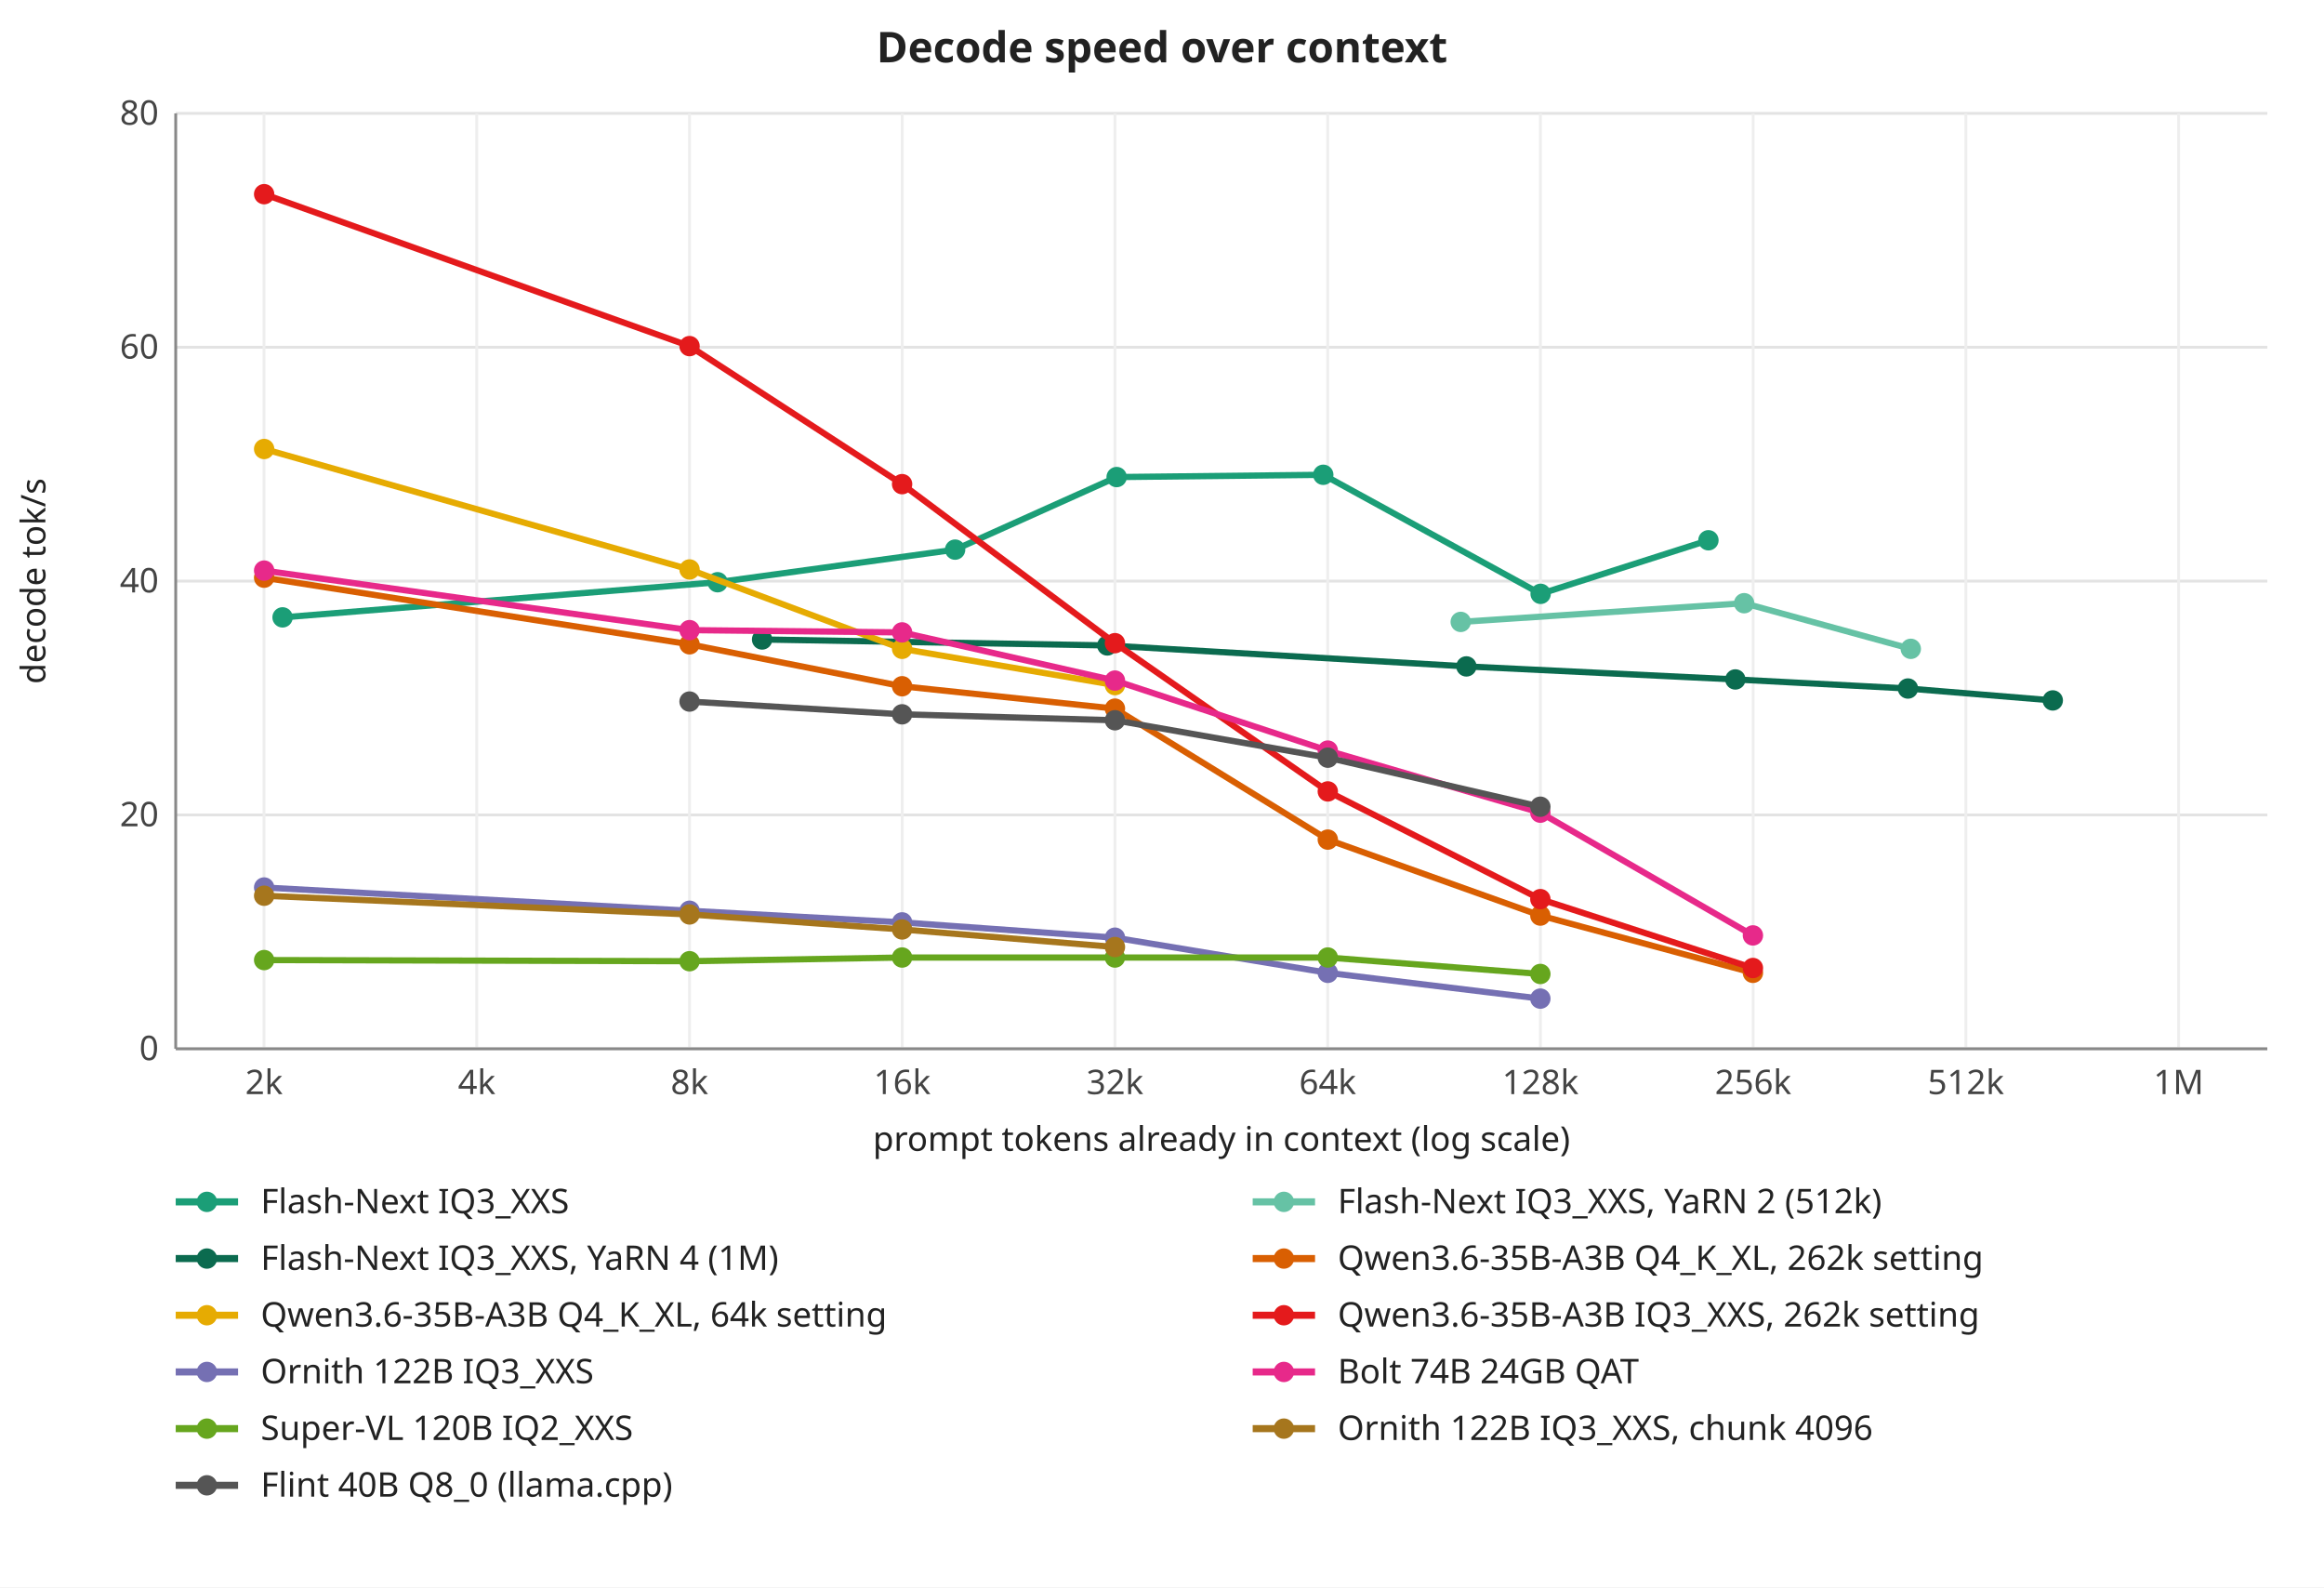
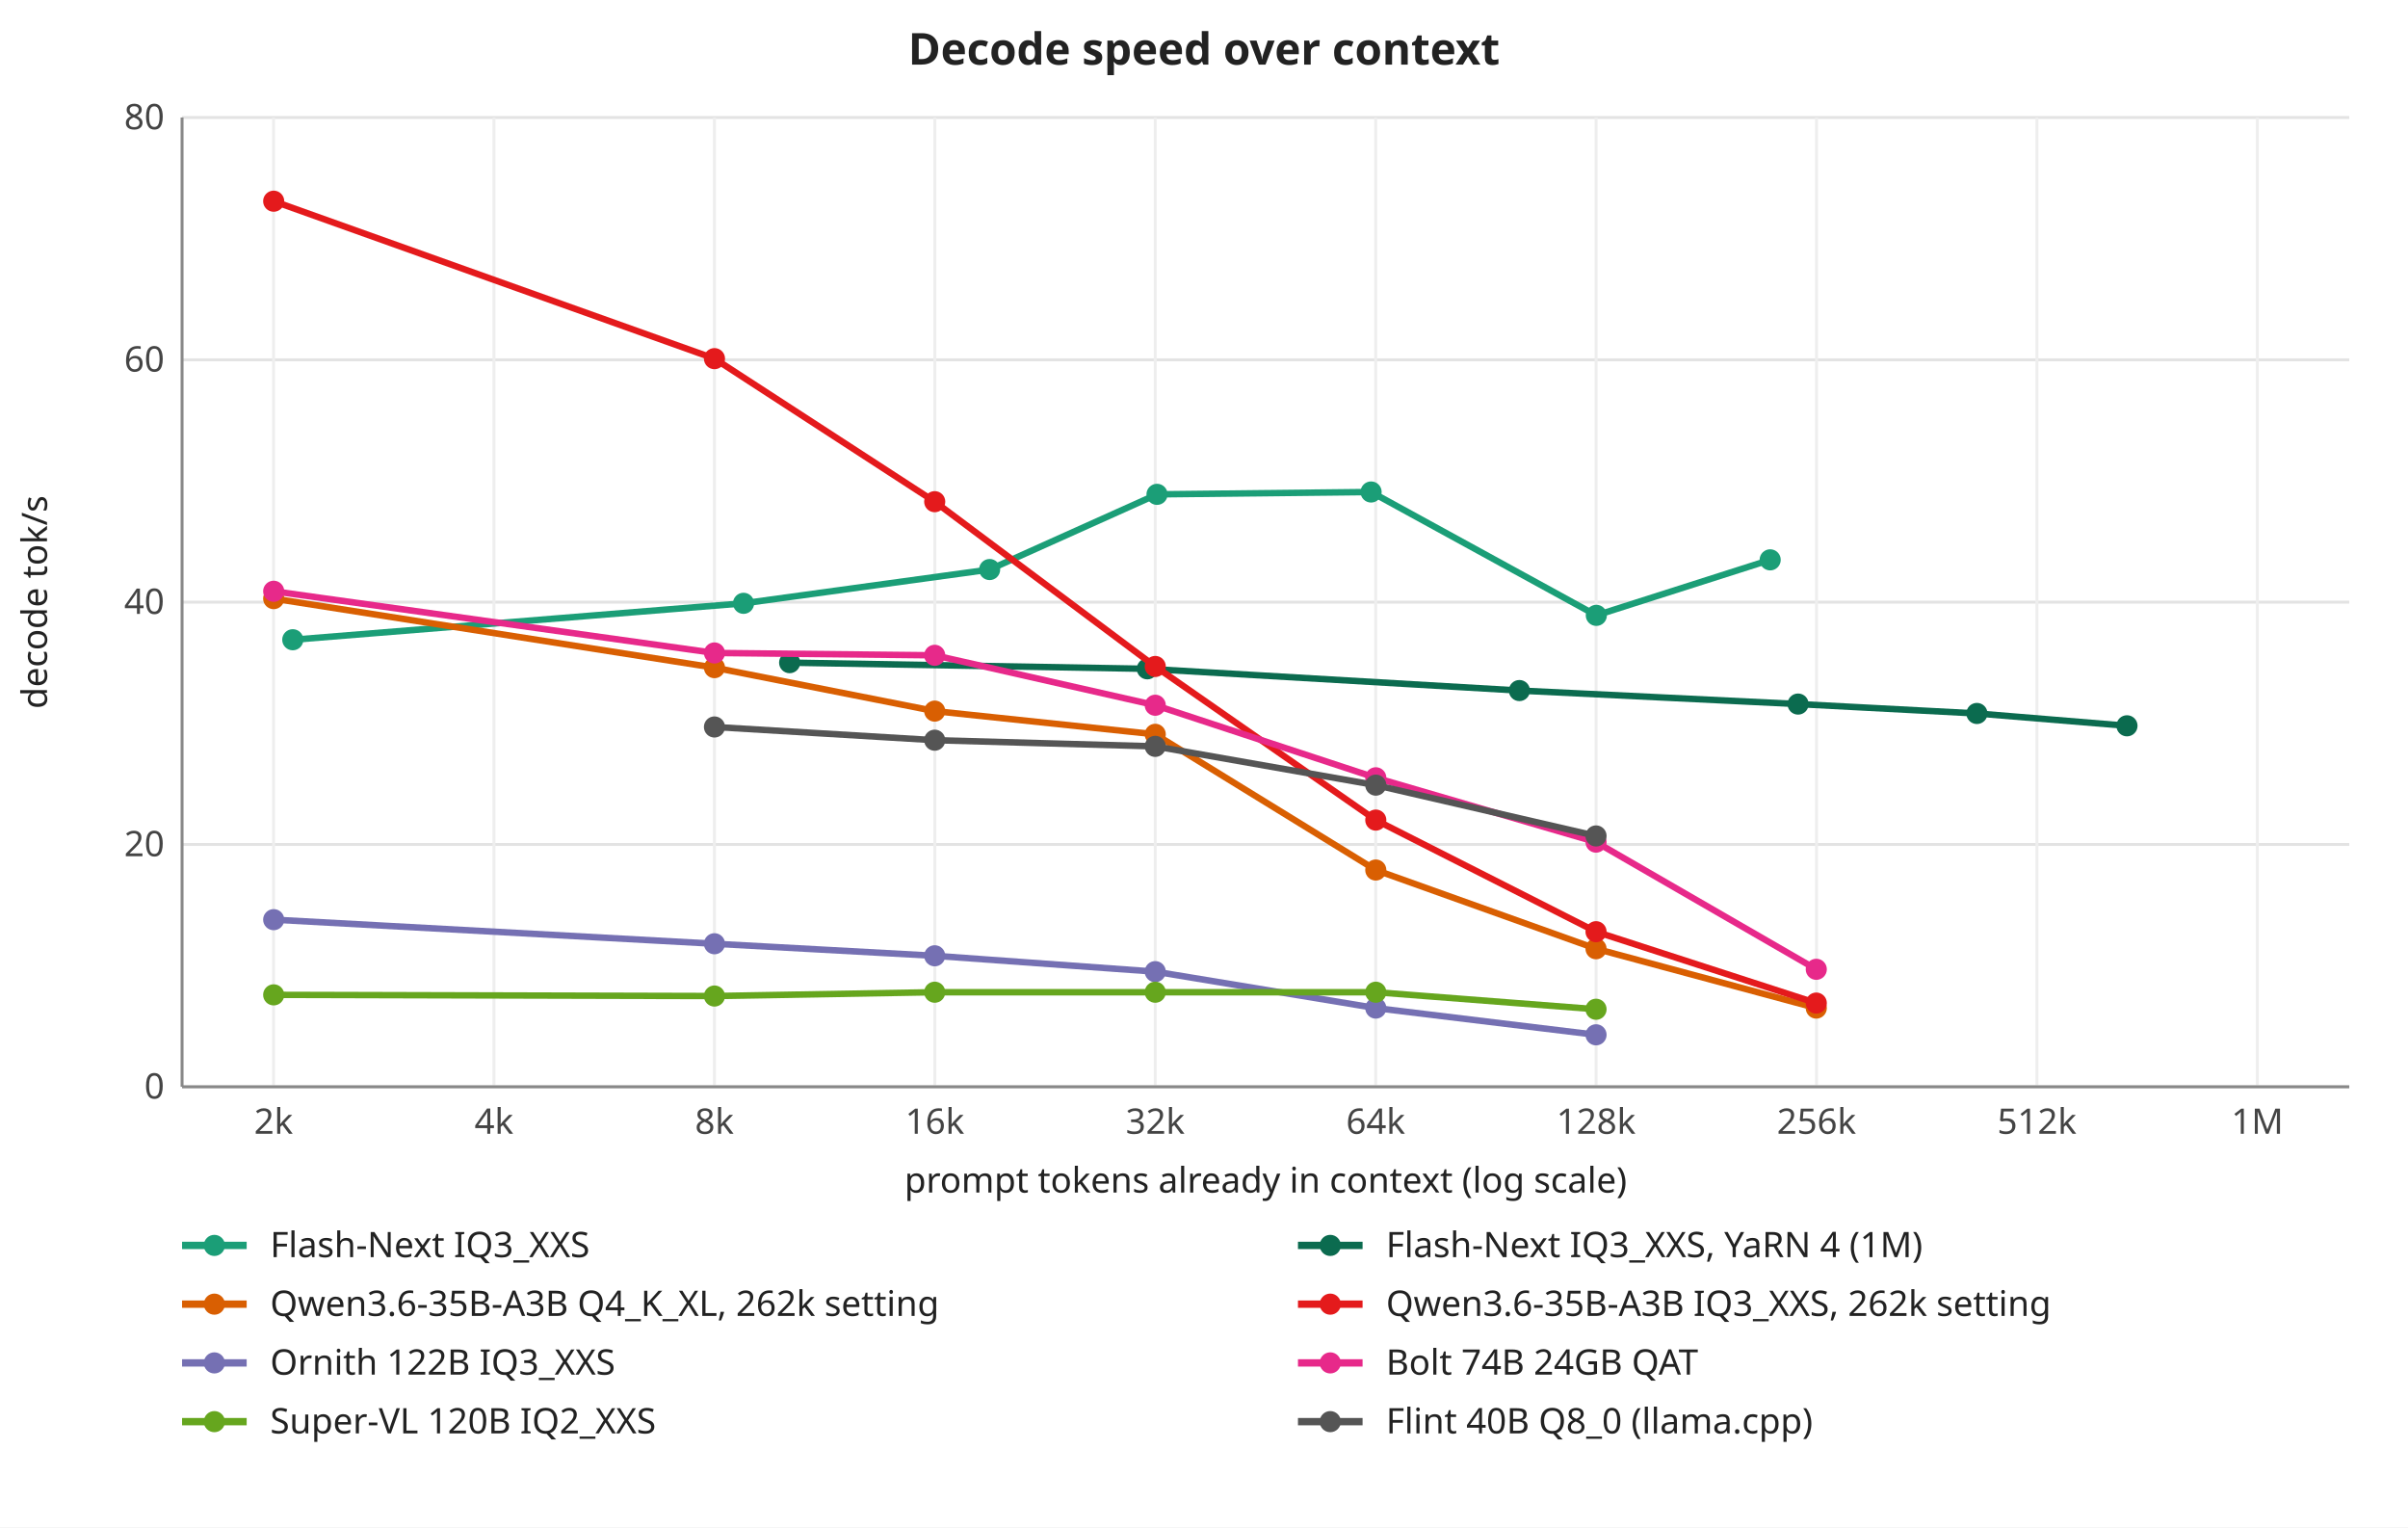
- <svg xmlns="http://www.w3.org/2000/svg" viewBox="0 0 820 560" font-family="sans-serif" font-size="12">
-   <rect width="820" height="560" fill="#ffffff" />
+ <svg xmlns="http://www.w3.org/2000/svg" viewBox="0 0 820 520" font-family="sans-serif" font-size="12">
+   <rect width="820" height="520" fill="#ffffff" />
  <text x="410.0" y="22" text-anchor="middle" font-size="15" font-weight="bold" fill="#222">Decode speed over context</text>
  <line x1="62" x2="800" y1="370.0" y2="370.0" stroke="#e3e3e3" />
  <text x="56" y="374.0" text-anchor="end" fill="#444">0</text>
  <line x1="62" x2="800" y1="287.5" y2="287.5" stroke="#e3e3e3" />
  <text x="56" y="291.5" text-anchor="end" fill="#444">20</text>
  <line x1="62" x2="800" y1="205.0" y2="205.0" stroke="#e3e3e3" />
  <text x="56" y="209.0" text-anchor="end" fill="#444">40</text>
  <line x1="62" x2="800" y1="122.5" y2="122.5" stroke="#e3e3e3" />
  <text x="56" y="126.5" text-anchor="end" fill="#444">60</text>
  <line x1="62" x2="800" y1="40.0" y2="40.0" stroke="#e3e3e3" />
  <text x="56" y="44.0" text-anchor="end" fill="#444">80</text>
  <line x1="93.153" x2="93.153" y1="40" y2="370" stroke="#eee" />
  <text x="93.153" y="386" text-anchor="middle" fill="#444">2k</text>
  <line x1="168.214" x2="168.214" y1="40" y2="370" stroke="#eee" />
  <text x="168.214" y="386" text-anchor="middle" fill="#444">4k</text>
  <line x1="243.275" x2="243.275" y1="40" y2="370" stroke="#eee" />
  <text x="243.275" y="386" text-anchor="middle" fill="#444">8k</text>
  <line x1="318.335" x2="318.335" y1="40" y2="370" stroke="#eee" />
  <text x="318.335" y="386" text-anchor="middle" fill="#444">16k</text>
  <line x1="393.396" x2="393.396" y1="40" y2="370" stroke="#eee" />
  <text x="393.396" y="386" text-anchor="middle" fill="#444">32k</text>
  <line x1="468.457" x2="468.457" y1="40" y2="370" stroke="#eee" />
  <text x="468.457" y="386" text-anchor="middle" fill="#444">64k</text>
  <line x1="543.518" x2="543.518" y1="40" y2="370" stroke="#eee" />
  <text x="543.518" y="386" text-anchor="middle" fill="#444">128k</text>
  <line x1="618.578" x2="618.578" y1="40" y2="370" stroke="#eee" />
  <text x="618.578" y="386" text-anchor="middle" fill="#444">256k</text>
  <line x1="693.639" x2="693.639" y1="40" y2="370" stroke="#eee" />
  <text x="693.639" y="386" text-anchor="middle" fill="#444">512k</text>
  <line x1="768.7" x2="768.7" y1="40" y2="370" stroke="#eee" />
  <text x="768.7" y="386" text-anchor="middle" fill="#444">1M</text>
  <line x1="62" x2="62" y1="40" y2="370" stroke="#888" />
  <line x1="62" x2="800" y1="370" y2="370" stroke="#888" />
  <text x="431.0" y="406" text-anchor="middle" fill="#222">prompt tokens already in context (log scale)</text>
  <text transform="translate(16,205.0) rotate(-90)" text-anchor="middle" fill="#222">decode tok/s</text>
  <polyline fill="none" stroke="#1b9e77" stroke-width="2.2" points="99.7,217.8 253.2,205.4 337.0,193.9 394.0,168.3 466.9,167.5 543.6,209.5 602.8,190.6" />
  <circle cx="99.7" cy="217.8" r="3.6" fill="#1b9e77" />
  <circle cx="253.2" cy="205.4" r="3.6" fill="#1b9e77" />
  <circle cx="337.0" cy="193.9" r="3.6" fill="#1b9e77" />
  <circle cx="394.0" cy="168.3" r="3.6" fill="#1b9e77" />
  <circle cx="466.9" cy="167.5" r="3.6" fill="#1b9e77" />
  <circle cx="543.6" cy="209.5" r="3.6" fill="#1b9e77" />
  <circle cx="602.8" cy="190.6" r="3.6" fill="#1b9e77" />
-   <polyline fill="none" stroke="#66c2a5" stroke-width="2.2" points="515.4,219.4 615.4,212.8 674.2,228.9" />
-   <circle cx="515.4" cy="219.4" r="3.6" fill="#66c2a5" />
-   <circle cx="615.4" cy="212.8" r="3.6" fill="#66c2a5" />
-   <circle cx="674.2" cy="228.9" r="3.6" fill="#66c2a5" />
  <polyline fill="none" stroke="#0b6b4f" stroke-width="2.2" points="268.9,225.6 390.7,227.7 517.4,235.1 612.3,239.7 673.2,242.9 724.3,247.1" />
  <circle cx="268.9" cy="225.6" r="3.6" fill="#0b6b4f" />
  <circle cx="390.7" cy="227.7" r="3.6" fill="#0b6b4f" />
  <circle cx="517.4" cy="235.1" r="3.6" fill="#0b6b4f" />
  <circle cx="612.3" cy="239.7" r="3.6" fill="#0b6b4f" />
  <circle cx="673.2" cy="242.9" r="3.6" fill="#0b6b4f" />
  <circle cx="724.3" cy="247.1" r="3.6" fill="#0b6b4f" />
  <polyline fill="none" stroke="#d95f02" stroke-width="2.2" points="93.2,203.8 243.3,227.3 318.3,242.1 393.4,250.0 468.5,296.2 543.5,323.0 618.5,343.2" />
  <circle cx="93.2" cy="203.8" r="3.6" fill="#d95f02" />
  <circle cx="243.3" cy="227.3" r="3.6" fill="#d95f02" />
  <circle cx="318.3" cy="242.1" r="3.6" fill="#d95f02" />
  <circle cx="393.4" cy="250.0" r="3.6" fill="#d95f02" />
  <circle cx="468.5" cy="296.2" r="3.6" fill="#d95f02" />
  <circle cx="543.5" cy="323.0" r="3.6" fill="#d95f02" />
  <circle cx="618.5" cy="343.2" r="3.6" fill="#d95f02" />
-   <polyline fill="none" stroke="#e6ab02" stroke-width="2.2" points="93.2,158.4 243.3,200.9 318.3,228.9 393.4,241.7" />
-   <circle cx="93.2" cy="158.4" r="3.6" fill="#e6ab02" />
-   <circle cx="243.3" cy="200.9" r="3.6" fill="#e6ab02" />
-   <circle cx="318.3" cy="228.9" r="3.6" fill="#e6ab02" />
-   <circle cx="393.4" cy="241.7" r="3.6" fill="#e6ab02" />
  <polyline fill="none" stroke="#e41a1c" stroke-width="2.2" points="93.2,68.5 243.3,122.1 318.3,170.8 393.4,226.9 468.5,279.2 543.5,317.2 618.5,341.5" />
  <circle cx="93.2" cy="68.5" r="3.6" fill="#e41a1c" />
  <circle cx="243.3" cy="122.1" r="3.6" fill="#e41a1c" />
  <circle cx="318.3" cy="170.8" r="3.6" fill="#e41a1c" />
  <circle cx="393.4" cy="226.9" r="3.6" fill="#e41a1c" />
  <circle cx="468.5" cy="279.2" r="3.6" fill="#e41a1c" />
  <circle cx="543.5" cy="317.2" r="3.6" fill="#e41a1c" />
  <circle cx="618.5" cy="341.5" r="3.6" fill="#e41a1c" />
  <polyline fill="none" stroke="#7570b3" stroke-width="2.2" points="93.2,313.1 243.3,321.3 318.3,325.4 393.4,330.8 468.5,343.2 543.5,352.3" />
  <circle cx="93.2" cy="313.1" r="3.6" fill="#7570b3" />
  <circle cx="243.3" cy="321.3" r="3.6" fill="#7570b3" />
  <circle cx="318.3" cy="325.4" r="3.6" fill="#7570b3" />
  <circle cx="393.4" cy="330.8" r="3.6" fill="#7570b3" />
  <circle cx="468.5" cy="343.2" r="3.6" fill="#7570b3" />
  <circle cx="543.5" cy="352.3" r="3.6" fill="#7570b3" />
  <polyline fill="none" stroke="#e7298a" stroke-width="2.2" points="93.2,201.3 243.3,222.3 318.3,223.1 393.4,240.1 468.5,264.8 543.5,286.7 618.5,330.0" />
  <circle cx="93.2" cy="201.3" r="3.6" fill="#e7298a" />
  <circle cx="243.3" cy="222.3" r="3.6" fill="#e7298a" />
  <circle cx="318.3" cy="223.1" r="3.6" fill="#e7298a" />
  <circle cx="393.4" cy="240.1" r="3.6" fill="#e7298a" />
  <circle cx="468.5" cy="264.8" r="3.6" fill="#e7298a" />
  <circle cx="543.5" cy="286.7" r="3.6" fill="#e7298a" />
  <circle cx="618.5" cy="330.0" r="3.6" fill="#e7298a" />
  <polyline fill="none" stroke="#66a61e" stroke-width="2.2" points="93.2,338.7 243.3,339.1 318.3,337.8 393.4,337.8 468.5,337.8 543.5,343.6" />
  <circle cx="93.2" cy="338.7" r="3.6" fill="#66a61e" />
  <circle cx="243.3" cy="339.1" r="3.6" fill="#66a61e" />
  <circle cx="318.3" cy="337.8" r="3.6" fill="#66a61e" />
  <circle cx="393.4" cy="337.8" r="3.6" fill="#66a61e" />
  <circle cx="468.5" cy="337.8" r="3.6" fill="#66a61e" />
  <circle cx="543.5" cy="343.6" r="3.6" fill="#66a61e" />
-   <polyline fill="none" stroke="#a6761d" stroke-width="2.2" points="93.2,316.0 243.3,322.6 318.3,327.9 393.4,334.1" />
-   <circle cx="93.2" cy="316.0" r="3.6" fill="#a6761d" />
-   <circle cx="243.3" cy="322.6" r="3.6" fill="#a6761d" />
-   <circle cx="318.3" cy="327.9" r="3.6" fill="#a6761d" />
-   <circle cx="393.4" cy="334.1" r="3.6" fill="#a6761d" />
  <polyline fill="none" stroke="#555555" stroke-width="2.2" points="243.3,247.5 318.3,252.0 393.4,254.1 468.5,267.3 543.5,284.6" />
  <circle cx="243.3" cy="247.5" r="3.6" fill="#555555" />
  <circle cx="318.3" cy="252.0" r="3.6" fill="#555555" />
  <circle cx="393.4" cy="254.1" r="3.6" fill="#555555" />
  <circle cx="468.5" cy="267.3" r="3.6" fill="#555555" />
  <circle cx="543.5" cy="284.6" r="3.6" fill="#555555" />
  <line x1="62" x2="84" y1="424" y2="424" stroke="#1b9e77" stroke-width="2.5" />
  <circle cx="73" cy="424" r="3.6" fill="#1b9e77" />
  <text x="92" y="428" fill="#222">Flash-Next IQ3_XXS</text>
-   <line x1="442" x2="464" y1="424" y2="424" stroke="#66c2a5" stroke-width="2.5" />
-   <circle cx="453" cy="424" r="3.6" fill="#66c2a5" />
-   <text x="472" y="428" fill="#222">Flash-Next IQ3_XXS, YaRN 2 (512k)</text>
-   <line x1="62" x2="84" y1="444" y2="444" stroke="#0b6b4f" stroke-width="2.5" />
-   <circle cx="73" cy="444" r="3.6" fill="#0b6b4f" />
-   <text x="92" y="448" fill="#222">Flash-Next IQ3_XXS, YaRN 4 (1M)</text>
-   <line x1="442" x2="464" y1="444" y2="444" stroke="#d95f02" stroke-width="2.5" />
-   <circle cx="453" cy="444" r="3.6" fill="#d95f02" />
-   <text x="472" y="448" fill="#222">Qwen3.6-35B-A3B Q4_K_XL, 262k setting</text>
-   <line x1="62" x2="84" y1="464" y2="464" stroke="#e6ab02" stroke-width="2.5" />
-   <circle cx="73" cy="464" r="3.6" fill="#e6ab02" />
-   <text x="92" y="468" fill="#222">Qwen3.6-35B-A3B Q4_K_XL, 64k setting</text>
-   <line x1="442" x2="464" y1="464" y2="464" stroke="#e41a1c" stroke-width="2.5" />
-   <circle cx="453" cy="464" r="3.6" fill="#e41a1c" />
-   <text x="472" y="468" fill="#222">Qwen3.6-35B-A3B IQ3_XXS, 262k setting</text>
-   <line x1="62" x2="84" y1="484" y2="484" stroke="#7570b3" stroke-width="2.5" />
-   <circle cx="73" cy="484" r="3.6" fill="#7570b3" />
-   <text x="92" y="488" fill="#222">Ornith 122B IQ3_XXS</text>
-   <line x1="442" x2="464" y1="484" y2="484" stroke="#e7298a" stroke-width="2.5" />
-   <circle cx="453" cy="484" r="3.6" fill="#e7298a" />
-   <text x="472" y="488" fill="#222">Bolt 74B 24GB QAT</text>
-   <line x1="62" x2="84" y1="504" y2="504" stroke="#66a61e" stroke-width="2.5" />
-   <circle cx="73" cy="504" r="3.6" fill="#66a61e" />
-   <text x="92" y="508" fill="#222">Super-VL 120B IQ2_XXS</text>
-   <line x1="442" x2="464" y1="504" y2="504" stroke="#a6761d" stroke-width="2.5" />
-   <circle cx="453" cy="504" r="3.6" fill="#a6761d" />
-   <text x="472" y="508" fill="#222">Ornith 122B IQ3_XXS, chunk 4096</text>
-   <line x1="62" x2="84" y1="524" y2="524" stroke="#555555" stroke-width="2.5" />
-   <circle cx="73" cy="524" r="3.6" fill="#555555" />
-   <text x="92" y="528" fill="#222">Flint 40B Q8_0 (llama.cpp)</text>
+   <line x1="442" x2="464" y1="424" y2="424" stroke="#0b6b4f" stroke-width="2.5" />
+   <circle cx="453" cy="424" r="3.6" fill="#0b6b4f" />
+   <text x="472" y="428" fill="#222">Flash-Next IQ3_XXS, YaRN 4 (1M)</text>
+   <line x1="62" x2="84" y1="444" y2="444" stroke="#d95f02" stroke-width="2.5" />
+   <circle cx="73" cy="444" r="3.6" fill="#d95f02" />
+   <text x="92" y="448" fill="#222">Qwen3.6-35B-A3B Q4_K_XL, 262k setting</text>
+   <line x1="442" x2="464" y1="444" y2="444" stroke="#e41a1c" stroke-width="2.5" />
+   <circle cx="453" cy="444" r="3.6" fill="#e41a1c" />
+   <text x="472" y="448" fill="#222">Qwen3.6-35B-A3B IQ3_XXS, 262k setting</text>
+   <line x1="62" x2="84" y1="464" y2="464" stroke="#7570b3" stroke-width="2.5" />
+   <circle cx="73" cy="464" r="3.6" fill="#7570b3" />
+   <text x="92" y="468" fill="#222">Ornith 122B IQ3_XXS</text>
+   <line x1="442" x2="464" y1="464" y2="464" stroke="#e7298a" stroke-width="2.5" />
+   <circle cx="453" cy="464" r="3.6" fill="#e7298a" />
+   <text x="472" y="468" fill="#222">Bolt 74B 24GB QAT</text>
+   <line x1="62" x2="84" y1="484" y2="484" stroke="#66a61e" stroke-width="2.5" />
+   <circle cx="73" cy="484" r="3.6" fill="#66a61e" />
+   <text x="92" y="488" fill="#222">Super-VL 120B IQ2_XXS</text>
+   <line x1="442" x2="464" y1="484" y2="484" stroke="#555555" stroke-width="2.5" />
+   <circle cx="453" cy="484" r="3.6" fill="#555555" />
+   <text x="472" y="488" fill="#222">Flint 40B Q8_0 (llama.cpp)</text>
</svg>
